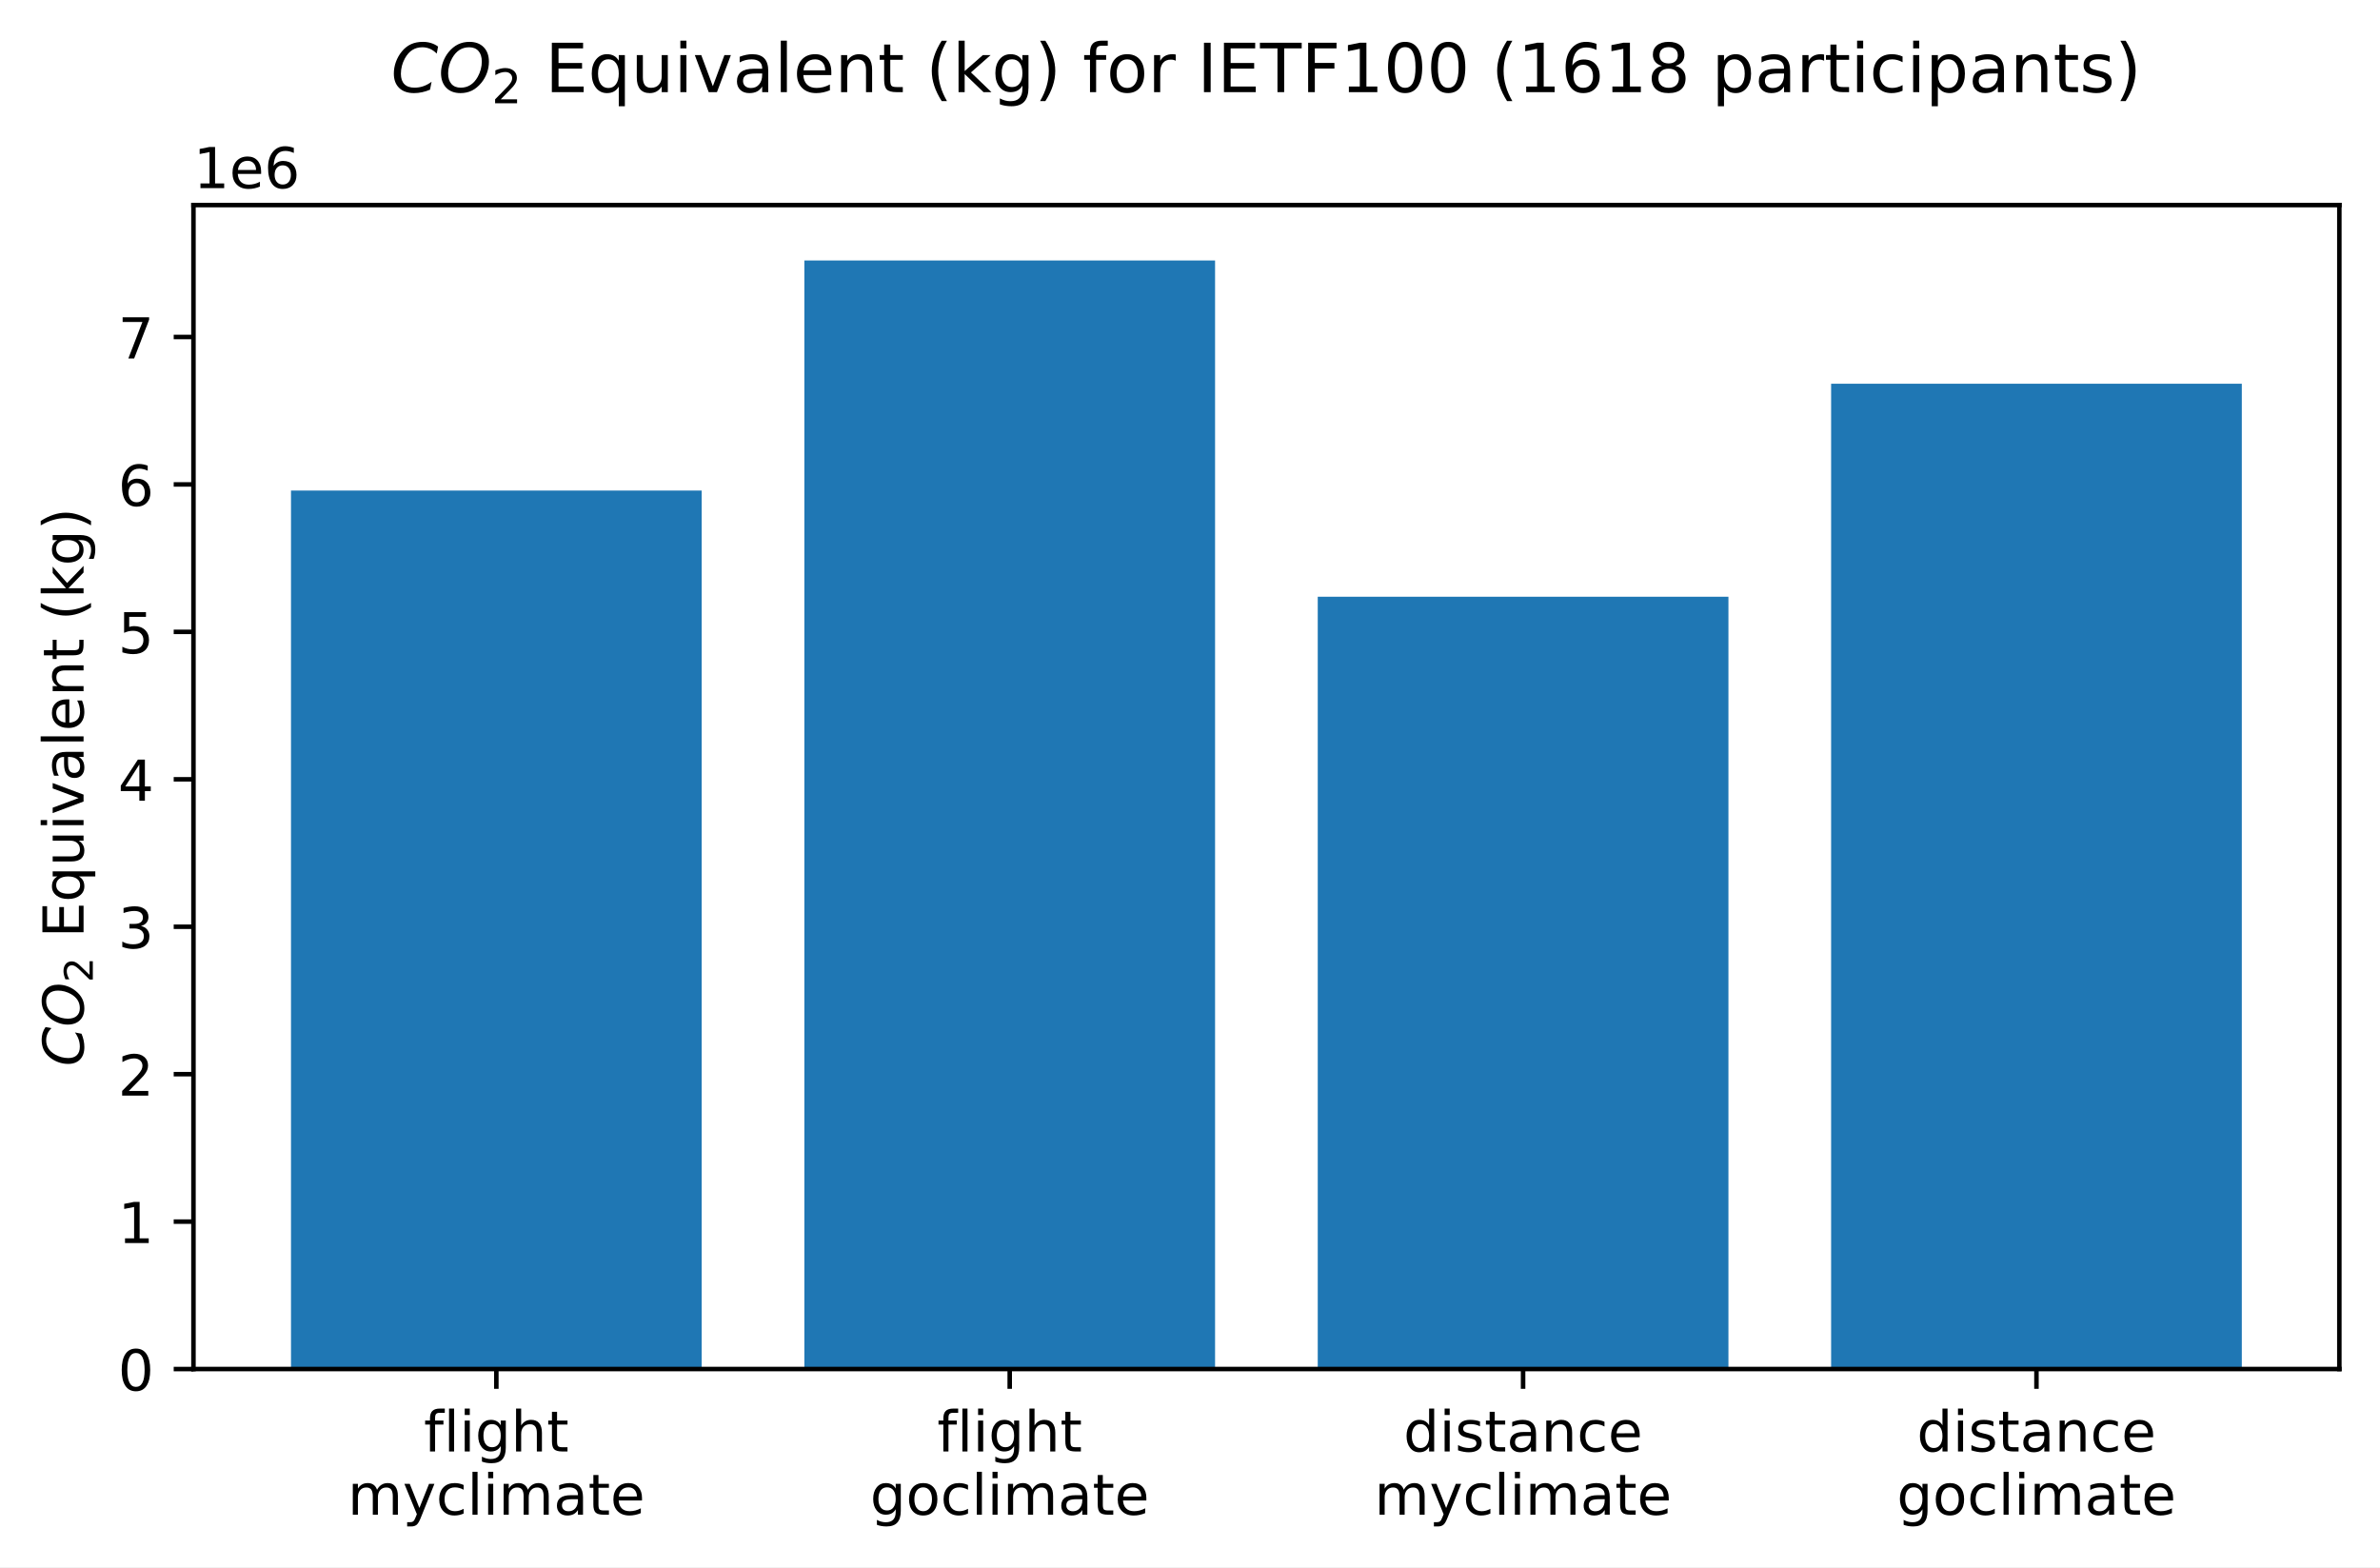
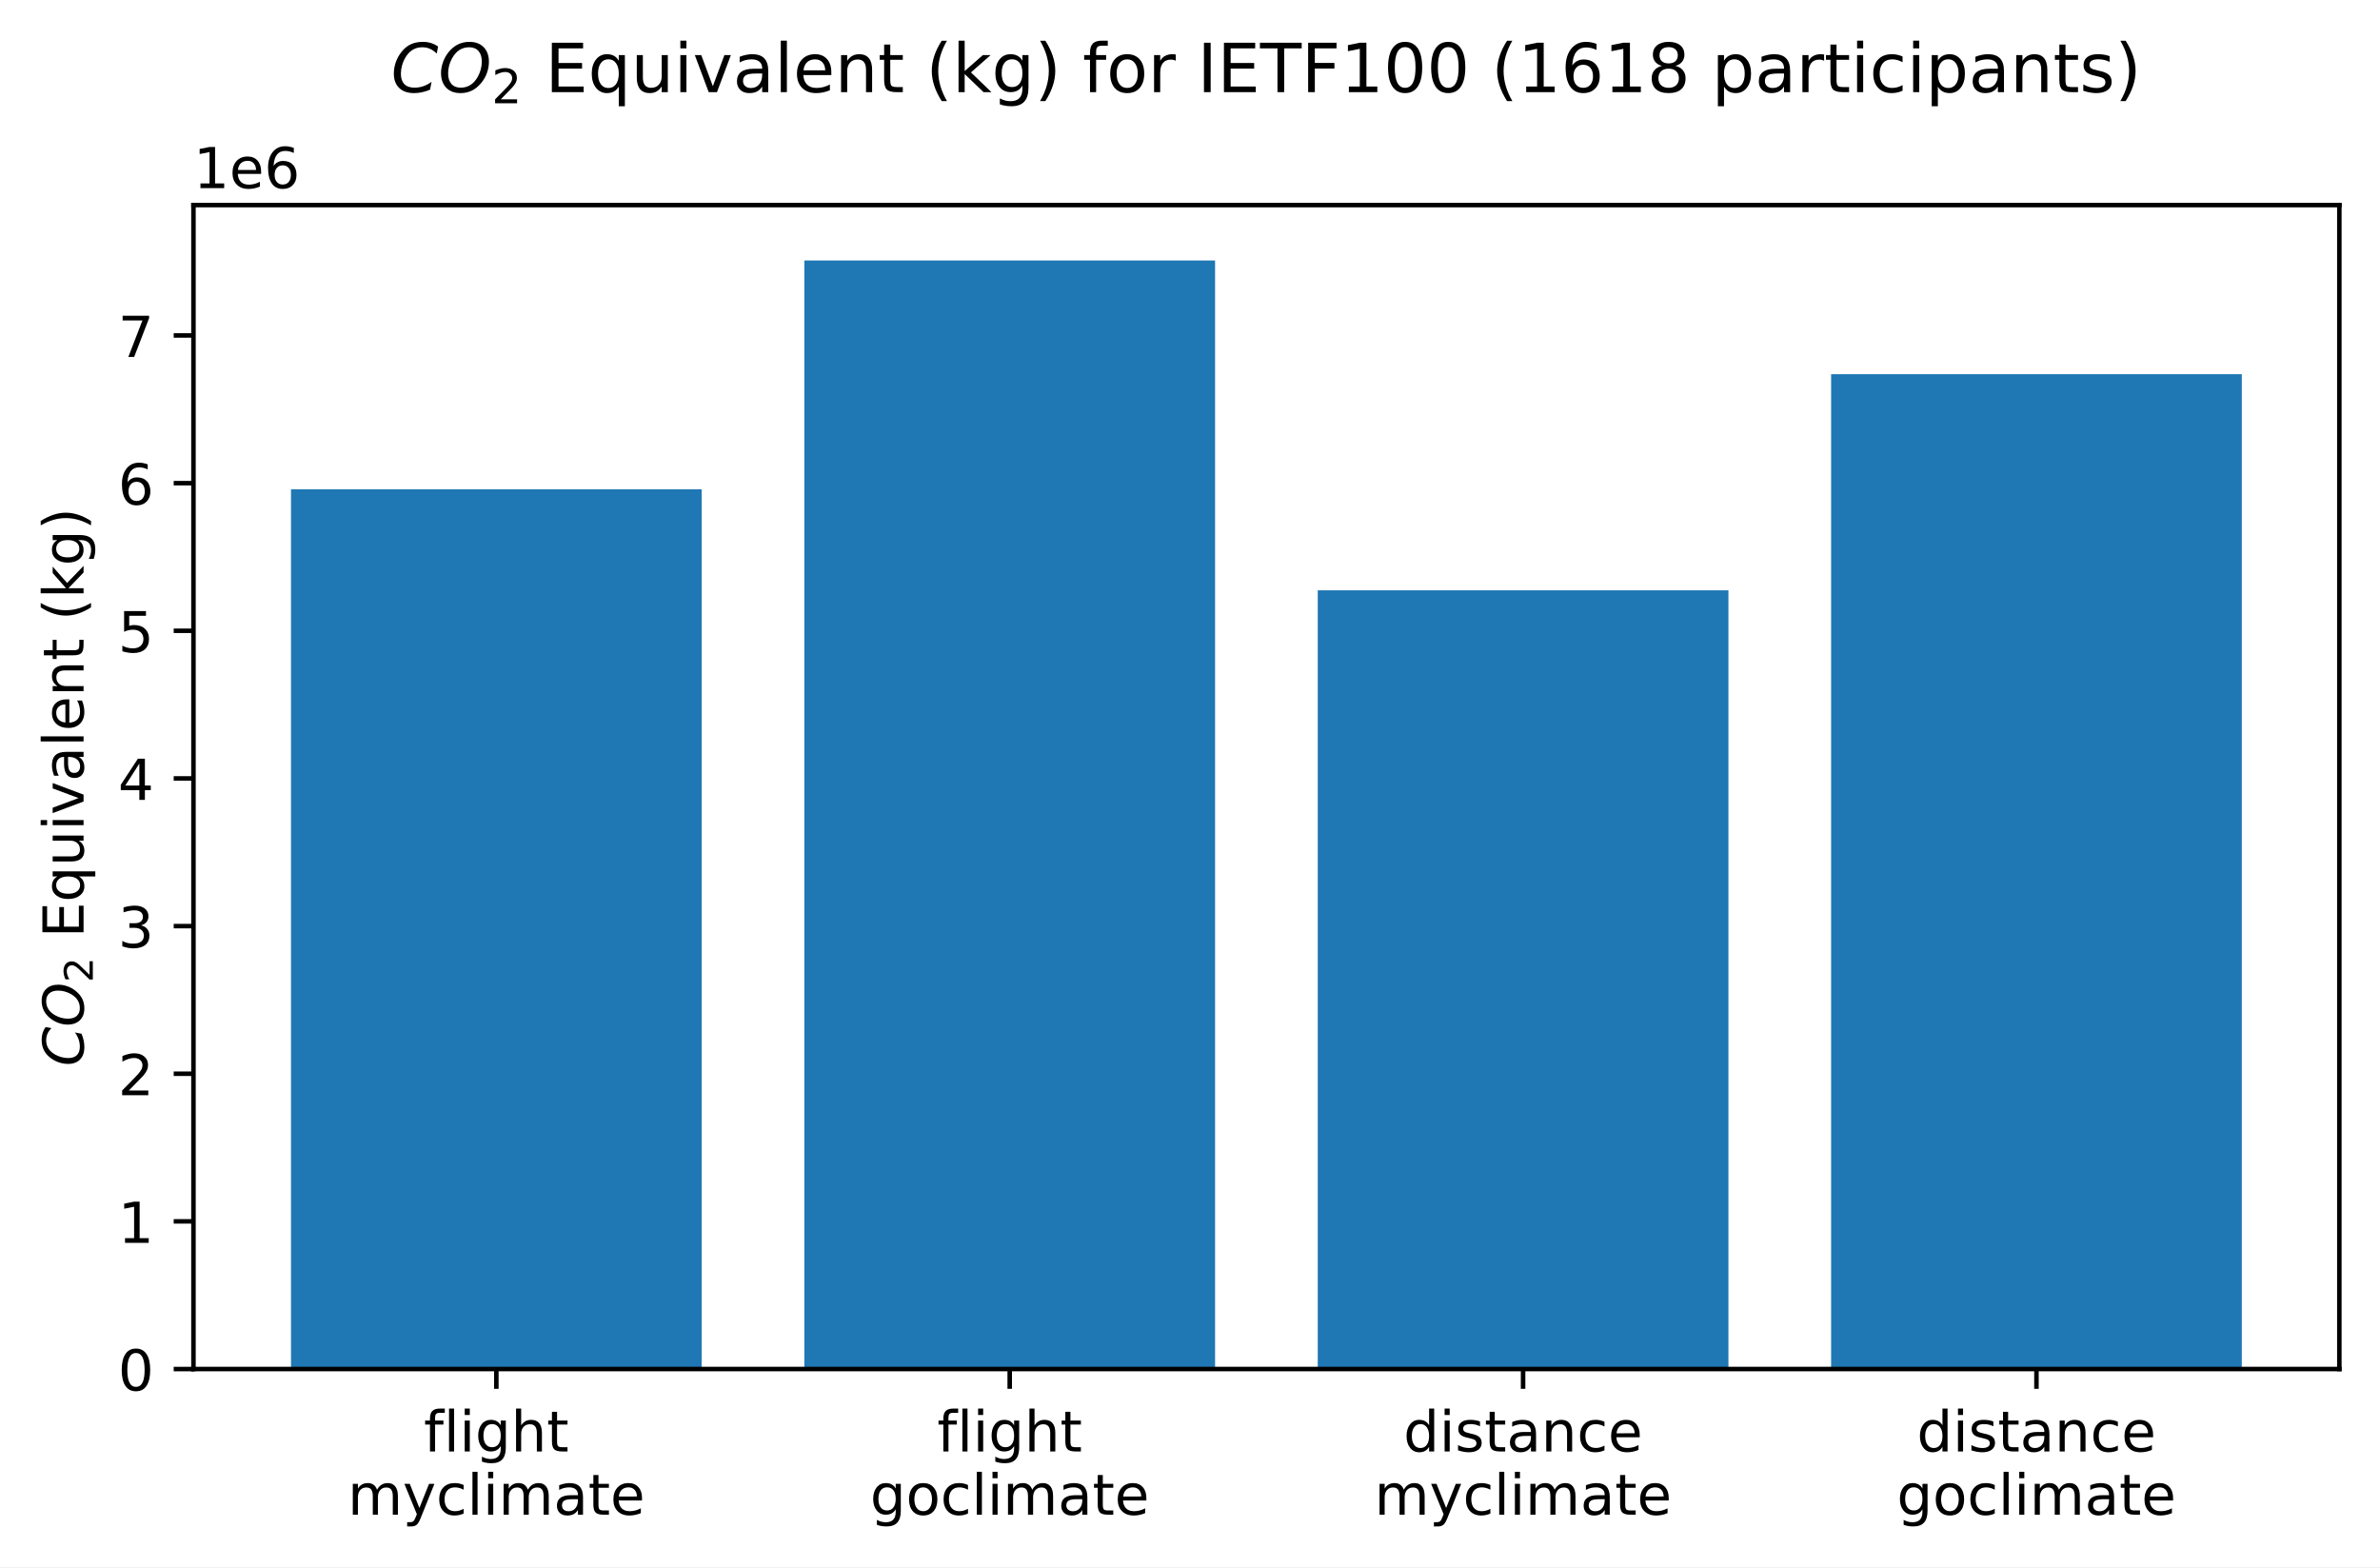
<svg xmlns="http://www.w3.org/2000/svg" xmlns:xlink="http://www.w3.org/1999/xlink" height="277.532pt" version="1.1" viewBox="0 0 421.512 277.532" width="421.512pt">
  <defs>
    <style type="text/css">
*{stroke-linecap:butt;stroke-linejoin:round;}
  </style>
  </defs>
  <g id="figure_1">
    <g id="patch_1">
      <path d="M 0 277.532  L 421.512 277.532  L 421.512 0  L 0 0  z " style="fill:#ffffff;" />
    </g>
    <g id="axes_1">
      <g id="patch_2">
        <path d="M 34.263 242.456  L 414.312 242.456  L 414.312 36.32  L 34.263 36.32  z " style="fill:#ffffff;" />
      </g>
      <g id="patch_3">
-         <path clip-path="url(#p66e5ca1784)" d="M 51.538 242.456  L 124.274 242.456  L 124.274 86.871  L 51.538 86.871  z " style="fill:#1f77b4;" />
+         <path clip-path="url(#p1023a906b8)" d="M 51.538 242.456  L 124.274 242.456  L 124.274 86.657  L 51.538 86.657  z " style="fill:#1f77b4;" />
      </g>
      <g id="patch_4">
-         <path clip-path="url(#p66e5ca1784)" d="M 142.459 242.456  L 215.195 242.456  L 215.195 46.136  L 142.459 46.136  z " style="fill:#1f77b4;" />
+         <path clip-path="url(#p1023a906b8)" d="M 142.459 242.456  L 215.195 242.456  L 215.195 46.136  L 142.459 46.136  z " style="fill:#1f77b4;" />
      </g>
      <g id="patch_5">
-         <path clip-path="url(#p66e5ca1784)" d="M 233.38 242.456  L 306.116 242.456  L 306.116 105.685  L 233.38 105.685  z " style="fill:#1f77b4;" />
+         <path clip-path="url(#p1023a906b8)" d="M 233.38 242.456  L 306.116 242.456  L 306.116 104.55  L 233.38 104.55  z " style="fill:#1f77b4;" />
      </g>
      <g id="patch_6">
-         <path clip-path="url(#p66e5ca1784)" d="M 324.301 242.456  L 397.038 242.456  L 397.038 67.959  L 324.301 67.959  z " style="fill:#1f77b4;" />
+         <path clip-path="url(#p1023a906b8)" d="M 324.301 242.456  L 397.038 242.456  L 397.038 66.276  L 324.301 66.276  z " style="fill:#1f77b4;" />
      </g>
      <g id="matplotlib.axis_1">
        <g id="xtick_1">
          <g id="line2d_1">
            <defs>
-               <path d="M 0 0  L 0 3.5  " id="m9c946c269d" style="stroke:#000000;stroke-width:0.8;" />
-             </defs>
-             <g>
-               <use style="stroke:#000000;stroke-width:0.8;" x="87.906" xlink:href="#m9c946c269d" y="242.456" />
+               <path d="M 0 0  L 0 3.5  " id="mb315b07a5c" style="stroke:#000000;stroke-width:0.8;" />
+             </defs>
+             <g>
+               <use style="stroke:#000000;stroke-width:0.8;" x="87.906" xlink:href="#mb315b07a5c" y="242.456" />
            </g>
          </g>
          <g id="text_1">
            <defs>
              <path d="M 37.109 75.984  L 37.109 68.5  L 28.516 68.5  Q 23.688 68.5 21.797 66.547  Q 19.922 64.594 19.922 59.516  L 19.922 54.688  L 34.719 54.688  L 34.719 47.703  L 19.922 47.703  L 19.922 0  L 10.891 0  L 10.891 47.703  L 2.297 47.703  L 2.297 54.688  L 10.891 54.688  L 10.891 58.5  Q 10.891 67.625 15.141 71.797  Q 19.391 75.984 28.609 75.984  z " id="DejaVuSans-102" />
              <path d="M 9.422 75.984  L 18.406 75.984  L 18.406 0  L 9.422 0  z " id="DejaVuSans-108" />
              <path d="M 9.422 54.688  L 18.406 54.688  L 18.406 0  L 9.422 0  z M 9.422 75.984  L 18.406 75.984  L 18.406 64.594  L 9.422 64.594  z " id="DejaVuSans-105" />
              <path d="M 45.406 27.984  Q 45.406 37.75 41.375 43.109  Q 37.359 48.484 30.078 48.484  Q 22.859 48.484 18.828 43.109  Q 14.797 37.75 14.797 27.984  Q 14.797 18.266 18.828 12.891  Q 22.859 7.516 30.078 7.516  Q 37.359 7.516 41.375 12.891  Q 45.406 18.266 45.406 27.984  z M 54.391 6.781  Q 54.391 -7.172 48.188 -13.984  Q 42 -20.797 29.203 -20.797  Q 24.469 -20.797 20.266 -20.094  Q 16.062 -19.391 12.109 -17.922  L 12.109 -9.188  Q 16.062 -11.328 19.922 -12.344  Q 23.781 -13.375 27.781 -13.375  Q 36.625 -13.375 41.016 -8.766  Q 45.406 -4.156 45.406 5.172  L 45.406 9.625  Q 42.625 4.781 38.281 2.391  Q 33.938 0 27.875 0  Q 17.828 0 11.672 7.656  Q 5.516 15.328 5.516 27.984  Q 5.516 40.672 11.672 48.328  Q 17.828 56 27.875 56  Q 33.938 56 38.281 53.609  Q 42.625 51.219 45.406 46.391  L 45.406 54.688  L 54.391 54.688  z " id="DejaVuSans-103" />
              <path d="M 54.891 33.016  L 54.891 0  L 45.906 0  L 45.906 32.719  Q 45.906 40.484 42.875 44.328  Q 39.844 48.188 33.797 48.188  Q 26.516 48.188 22.312 43.547  Q 18.109 38.922 18.109 30.906  L 18.109 0  L 9.078 0  L 9.078 75.984  L 18.109 75.984  L 18.109 46.188  Q 21.344 51.125 25.703 53.562  Q 30.078 56 35.797 56  Q 45.219 56 50.047 50.172  Q 54.891 44.344 54.891 33.016  z " id="DejaVuSans-104" />
              <path d="M 18.312 70.219  L 18.312 54.688  L 36.812 54.688  L 36.812 47.703  L 18.312 47.703  L 18.312 18.016  Q 18.312 11.328 20.141 9.422  Q 21.969 7.516 27.594 7.516  L 36.812 7.516  L 36.812 0  L 27.594 0  Q 17.188 0 13.234 3.875  Q 9.281 7.766 9.281 18.016  L 9.281 47.703  L 2.688 47.703  L 2.688 54.688  L 9.281 54.688  L 9.281 70.219  z " id="DejaVuSans-116" />
            </defs>
            <g transform="translate(75.06452 257.0544)scale(0.1 -0.1)">
              <use xlink:href="#DejaVuSans-102" />
              <use x="35.205" xlink:href="#DejaVuSans-108" />
              <use x="62.988" xlink:href="#DejaVuSans-105" />
              <use x="90.771" xlink:href="#DejaVuSans-103" />
              <use x="154.248" xlink:href="#DejaVuSans-104" />
              <use x="217.627" xlink:href="#DejaVuSans-116" />
            </g>
            <defs>
              <path d="M 52 44.188  Q 55.375 50.25 60.062 53.125  Q 64.75 56 71.094 56  Q 79.641 56 84.281 50.016  Q 88.922 44.047 88.922 33.016  L 88.922 0  L 79.891 0  L 79.891 32.719  Q 79.891 40.578 77.094 44.375  Q 74.312 48.188 68.609 48.188  Q 61.625 48.188 57.562 43.547  Q 53.516 38.922 53.516 30.906  L 53.516 0  L 44.484 0  L 44.484 32.719  Q 44.484 40.625 41.703 44.406  Q 38.922 48.188 33.109 48.188  Q 26.219 48.188 22.156 43.531  Q 18.109 38.875 18.109 30.906  L 18.109 0  L 9.078 0  L 9.078 54.688  L 18.109 54.688  L 18.109 46.188  Q 21.188 51.219 25.484 53.609  Q 29.781 56 35.688 56  Q 41.656 56 45.828 52.969  Q 50 49.953 52 44.188  z " id="DejaVuSans-109" />
              <path d="M 32.172 -5.078  Q 28.375 -14.844 24.75 -17.812  Q 21.141 -20.797 15.094 -20.797  L 7.906 -20.797  L 7.906 -13.281  L 13.188 -13.281  Q 16.891 -13.281 18.938 -11.516  Q 21 -9.766 23.484 -3.219  L 25.094 0.875  L 2.984 54.688  L 12.5 54.688  L 29.594 11.922  L 46.688 54.688  L 56.203 54.688  z " id="DejaVuSans-121" />
              <path d="M 48.781 52.594  L 48.781 44.188  Q 44.969 46.297 41.141 47.344  Q 37.312 48.391 33.406 48.391  Q 24.656 48.391 19.812 42.844  Q 14.984 37.312 14.984 27.297  Q 14.984 17.281 19.812 11.734  Q 24.656 6.203 33.406 6.203  Q 37.312 6.203 41.141 7.25  Q 44.969 8.297 48.781 10.406  L 48.781 2.094  Q 45.016 0.344 40.984 -0.531  Q 36.969 -1.422 32.422 -1.422  Q 20.062 -1.422 12.781 6.344  Q 5.516 14.109 5.516 27.297  Q 5.516 40.672 12.859 48.328  Q 20.219 56 33.016 56  Q 37.156 56 41.109 55.141  Q 45.062 54.297 48.781 52.594  z " id="DejaVuSans-99" />
              <path d="M 34.281 27.484  Q 23.391 27.484 19.188 25  Q 14.984 22.516 14.984 16.5  Q 14.984 11.719 18.141 8.906  Q 21.297 6.109 26.703 6.109  Q 34.188 6.109 38.703 11.406  Q 43.219 16.703 43.219 25.484  L 43.219 27.484  z M 52.203 31.203  L 52.203 0  L 43.219 0  L 43.219 8.297  Q 40.141 3.328 35.547 0.953  Q 30.953 -1.422 24.312 -1.422  Q 15.922 -1.422 10.953 3.297  Q 6 8.016 6 15.922  Q 6 25.141 12.172 29.828  Q 18.359 34.516 30.609 34.516  L 43.219 34.516  L 43.219 35.406  Q 43.219 41.609 39.141 45  Q 35.062 48.391 27.688 48.391  Q 23 48.391 18.547 47.266  Q 14.109 46.141 10.016 43.891  L 10.016 52.203  Q 14.938 54.109 19.578 55.047  Q 24.219 56 28.609 56  Q 40.484 56 46.344 49.844  Q 52.203 43.703 52.203 31.203  z " id="DejaVuSans-97" />
              <path d="M 56.203 29.594  L 56.203 25.203  L 14.891 25.203  Q 15.484 15.922 20.484 11.062  Q 25.484 6.203 34.422 6.203  Q 39.594 6.203 44.453 7.469  Q 49.312 8.734 54.109 11.281  L 54.109 2.781  Q 49.266 0.734 44.188 -0.344  Q 39.109 -1.422 33.891 -1.422  Q 20.797 -1.422 13.156 6.188  Q 5.516 13.812 5.516 26.812  Q 5.516 40.234 12.766 48.109  Q 20.016 56 32.328 56  Q 43.359 56 49.781 48.891  Q 56.203 41.797 56.203 29.594  z M 47.219 32.234  Q 47.125 39.594 43.094 43.984  Q 39.062 48.391 32.422 48.391  Q 24.906 48.391 20.391 44.141  Q 15.875 39.891 15.188 32.172  z " id="DejaVuSans-101" />
            </defs>
            <g transform="translate(61.5778 268.2523)scale(0.1 -0.1)">
              <use xlink:href="#DejaVuSans-109" />
              <use x="97.412" xlink:href="#DejaVuSans-121" />
              <use x="156.592" xlink:href="#DejaVuSans-99" />
              <use x="211.572" xlink:href="#DejaVuSans-108" />
              <use x="239.355" xlink:href="#DejaVuSans-105" />
              <use x="267.139" xlink:href="#DejaVuSans-109" />
              <use x="364.551" xlink:href="#DejaVuSans-97" />
              <use x="425.83" xlink:href="#DejaVuSans-116" />
              <use x="465.039" xlink:href="#DejaVuSans-101" />
            </g>
          </g>
        </g>
        <g id="xtick_2">
          <g id="line2d_2">
            <g>
-               <use style="stroke:#000000;stroke-width:0.8;" x="178.827" xlink:href="#m9c946c269d" y="242.456" />
+               <use style="stroke:#000000;stroke-width:0.8;" x="178.827" xlink:href="#mb315b07a5c" y="242.456" />
            </g>
          </g>
          <g id="text_2">
            <g transform="translate(165.9856 257.0544)scale(0.1 -0.1)">
              <use xlink:href="#DejaVuSans-102" />
              <use x="35.205" xlink:href="#DejaVuSans-108" />
              <use x="62.988" xlink:href="#DejaVuSans-105" />
              <use x="90.771" xlink:href="#DejaVuSans-103" />
              <use x="154.248" xlink:href="#DejaVuSans-104" />
              <use x="217.627" xlink:href="#DejaVuSans-116" />
            </g>
            <defs>
              <path d="M 30.609 48.391  Q 23.391 48.391 19.188 42.75  Q 14.984 37.109 14.984 27.297  Q 14.984 17.484 19.156 11.844  Q 23.344 6.203 30.609 6.203  Q 37.797 6.203 41.984 11.859  Q 46.188 17.531 46.188 27.297  Q 46.188 37.016 41.984 42.703  Q 37.797 48.391 30.609 48.391  z M 30.609 56  Q 42.328 56 49.016 48.375  Q 55.719 40.766 55.719 27.297  Q 55.719 13.875 49.016 6.219  Q 42.328 -1.422 30.609 -1.422  Q 18.844 -1.422 12.172 6.219  Q 5.516 13.875 5.516 27.297  Q 5.516 40.766 12.172 48.375  Q 18.844 56 30.609 56  z " id="DejaVuSans-111" />
            </defs>
            <g transform="translate(154.0949 268.2523)scale(0.1 -0.1)">
              <use xlink:href="#DejaVuSans-103" />
              <use x="63.477" xlink:href="#DejaVuSans-111" />
              <use x="124.658" xlink:href="#DejaVuSans-99" />
              <use x="179.639" xlink:href="#DejaVuSans-108" />
              <use x="207.422" xlink:href="#DejaVuSans-105" />
              <use x="235.205" xlink:href="#DejaVuSans-109" />
              <use x="332.617" xlink:href="#DejaVuSans-97" />
              <use x="393.896" xlink:href="#DejaVuSans-116" />
              <use x="433.105" xlink:href="#DejaVuSans-101" />
            </g>
          </g>
        </g>
        <g id="xtick_3">
          <g id="line2d_3">
            <g>
-               <use style="stroke:#000000;stroke-width:0.8;" x="269.748" xlink:href="#m9c946c269d" y="242.456" />
+               <use style="stroke:#000000;stroke-width:0.8;" x="269.748" xlink:href="#mb315b07a5c" y="242.456" />
            </g>
          </g>
          <g id="text_3">
            <defs>
              <path d="M 45.406 46.391  L 45.406 75.984  L 54.391 75.984  L 54.391 0  L 45.406 0  L 45.406 8.203  Q 42.578 3.328 38.25 0.953  Q 33.938 -1.422 27.875 -1.422  Q 17.969 -1.422 11.734 6.484  Q 5.516 14.406 5.516 27.297  Q 5.516 40.188 11.734 48.094  Q 17.969 56 27.875 56  Q 33.938 56 38.25 53.625  Q 42.578 51.266 45.406 46.391  z M 14.797 27.297  Q 14.797 17.391 18.875 11.75  Q 22.953 6.109 30.078 6.109  Q 37.203 6.109 41.297 11.75  Q 45.406 17.391 45.406 27.297  Q 45.406 37.203 41.297 42.844  Q 37.203 48.484 30.078 48.484  Q 22.953 48.484 18.875 42.844  Q 14.797 37.203 14.797 27.297  z " id="DejaVuSans-100" />
              <path d="M 44.281 53.078  L 44.281 44.578  Q 40.484 46.531 36.375 47.5  Q 32.281 48.484 27.875 48.484  Q 21.188 48.484 17.844 46.438  Q 14.5 44.391 14.5 40.281  Q 14.5 37.156 16.891 35.375  Q 19.281 33.594 26.516 31.984  L 29.594 31.297  Q 39.156 29.25 43.188 25.516  Q 47.219 21.781 47.219 15.094  Q 47.219 7.469 41.188 3.016  Q 35.156 -1.422 24.609 -1.422  Q 20.219 -1.422 15.453 -0.562  Q 10.688 0.297 5.422 2  L 5.422 11.281  Q 10.406 8.688 15.234 7.391  Q 20.062 6.109 24.812 6.109  Q 31.156 6.109 34.562 8.281  Q 37.984 10.453 37.984 14.406  Q 37.984 18.062 35.516 20.016  Q 33.062 21.969 24.703 23.781  L 21.578 24.516  Q 13.234 26.266 9.516 29.906  Q 5.812 33.547 5.812 39.891  Q 5.812 47.609 11.281 51.797  Q 16.75 56 26.812 56  Q 31.781 56 36.172 55.266  Q 40.578 54.547 44.281 53.078  z " id="DejaVuSans-115" />
              <path d="M 54.891 33.016  L 54.891 0  L 45.906 0  L 45.906 32.719  Q 45.906 40.484 42.875 44.328  Q 39.844 48.188 33.797 48.188  Q 26.516 48.188 22.312 43.547  Q 18.109 38.922 18.109 30.906  L 18.109 0  L 9.078 0  L 9.078 54.688  L 18.109 54.688  L 18.109 46.188  Q 21.344 51.125 25.703 53.562  Q 30.078 56 35.797 56  Q 45.219 56 50.047 50.172  Q 54.891 44.344 54.891 33.016  z " id="DejaVuSans-110" />
            </defs>
            <g transform="translate(248.5613 257.0544)scale(0.1 -0.1)">
              <use xlink:href="#DejaVuSans-100" />
              <use x="63.477" xlink:href="#DejaVuSans-105" />
              <use x="91.26" xlink:href="#DejaVuSans-115" />
              <use x="143.359" xlink:href="#DejaVuSans-116" />
              <use x="182.568" xlink:href="#DejaVuSans-97" />
              <use x="243.848" xlink:href="#DejaVuSans-110" />
              <use x="307.227" xlink:href="#DejaVuSans-99" />
              <use x="362.207" xlink:href="#DejaVuSans-101" />
            </g>
            <g transform="translate(243.4199 268.2523)scale(0.1 -0.1)">
              <use xlink:href="#DejaVuSans-109" />
              <use x="97.412" xlink:href="#DejaVuSans-121" />
              <use x="156.592" xlink:href="#DejaVuSans-99" />
              <use x="211.572" xlink:href="#DejaVuSans-108" />
              <use x="239.355" xlink:href="#DejaVuSans-105" />
              <use x="267.139" xlink:href="#DejaVuSans-109" />
              <use x="364.551" xlink:href="#DejaVuSans-97" />
              <use x="425.83" xlink:href="#DejaVuSans-116" />
              <use x="465.039" xlink:href="#DejaVuSans-101" />
            </g>
          </g>
        </g>
        <g id="xtick_4">
          <g id="line2d_4">
            <g>
-               <use style="stroke:#000000;stroke-width:0.8;" x="360.669" xlink:href="#m9c946c269d" y="242.456" />
+               <use style="stroke:#000000;stroke-width:0.8;" x="360.669" xlink:href="#mb315b07a5c" y="242.456" />
            </g>
          </g>
          <g id="text_4">
            <g transform="translate(339.4824 257.0544)scale(0.1 -0.1)">
              <use xlink:href="#DejaVuSans-100" />
              <use x="63.477" xlink:href="#DejaVuSans-105" />
              <use x="91.26" xlink:href="#DejaVuSans-115" />
              <use x="143.359" xlink:href="#DejaVuSans-116" />
              <use x="182.568" xlink:href="#DejaVuSans-97" />
              <use x="243.848" xlink:href="#DejaVuSans-110" />
              <use x="307.227" xlink:href="#DejaVuSans-99" />
              <use x="362.207" xlink:href="#DejaVuSans-101" />
            </g>
            <g transform="translate(335.937 268.2523)scale(0.1 -0.1)">
              <use xlink:href="#DejaVuSans-103" />
              <use x="63.477" xlink:href="#DejaVuSans-111" />
              <use x="124.658" xlink:href="#DejaVuSans-99" />
              <use x="179.639" xlink:href="#DejaVuSans-108" />
              <use x="207.422" xlink:href="#DejaVuSans-105" />
              <use x="235.205" xlink:href="#DejaVuSans-109" />
              <use x="332.617" xlink:href="#DejaVuSans-97" />
              <use x="393.896" xlink:href="#DejaVuSans-116" />
              <use x="433.105" xlink:href="#DejaVuSans-101" />
            </g>
          </g>
        </g>
      </g>
      <g id="matplotlib.axis_2">
        <g id="ytick_1">
          <g id="line2d_5">
            <defs>
-               <path d="M 0 0  L -3.5 0  " id="m55150ee8a2" style="stroke:#000000;stroke-width:0.8;" />
-             </defs>
-             <g>
-               <use style="stroke:#000000;stroke-width:0.8;" x="34.263" xlink:href="#m55150ee8a2" y="242.456" />
+               <path d="M 0 0  L -3.5 0  " id="mc049afffcc" style="stroke:#000000;stroke-width:0.8;" />
+             </defs>
+             <g>
+               <use style="stroke:#000000;stroke-width:0.8;" x="34.263" xlink:href="#mc049afffcc" y="242.456" />
            </g>
          </g>
          <g id="text_5">
            <defs>
              <path d="M 31.781 66.406  Q 24.172 66.406 20.328 58.906  Q 16.5 51.422 16.5 36.375  Q 16.5 21.391 20.328 13.891  Q 24.172 6.391 31.781 6.391  Q 39.453 6.391 43.281 13.891  Q 47.125 21.391 47.125 36.375  Q 47.125 51.422 43.281 58.906  Q 39.453 66.406 31.781 66.406  z M 31.781 74.219  Q 44.047 74.219 50.516 64.516  Q 56.984 54.828 56.984 36.375  Q 56.984 17.969 50.516 8.266  Q 44.047 -1.422 31.781 -1.422  Q 19.531 -1.422 13.062 8.266  Q 6.594 17.969 6.594 36.375  Q 6.594 54.828 13.062 64.516  Q 19.531 74.219 31.781 74.219  z " id="DejaVuSans-48" />
            </defs>
            <g transform="translate(20.9 246.2552)scale(0.1 -0.1)">
              <use xlink:href="#DejaVuSans-48" />
            </g>
          </g>
        </g>
        <g id="ytick_2">
          <g id="line2d_6">
            <g>
-               <use style="stroke:#000000;stroke-width:0.8;" x="34.263" xlink:href="#m55150ee8a2" y="216.345" />
+               <use style="stroke:#000000;stroke-width:0.8;" x="34.263" xlink:href="#mc049afffcc" y="216.307" />
            </g>
          </g>
          <g id="text_6">
            <defs>
              <path d="M 12.406 8.297  L 28.516 8.297  L 28.516 63.922  L 10.984 60.406  L 10.984 69.391  L 28.422 72.906  L 38.281 72.906  L 38.281 8.297  L 54.391 8.297  L 54.391 0  L 12.406 0  z " id="DejaVuSans-49" />
            </defs>
-             <g transform="translate(20.9 220.1447)scale(0.1 -0.1)">
+             <g transform="translate(20.9 220.1064)scale(0.1 -0.1)">
              <use xlink:href="#DejaVuSans-49" />
            </g>
          </g>
        </g>
        <g id="ytick_3">
          <g id="line2d_7">
            <g>
-               <use style="stroke:#000000;stroke-width:0.8;" x="34.263" xlink:href="#m55150ee8a2" y="190.235" />
+               <use style="stroke:#000000;stroke-width:0.8;" x="34.263" xlink:href="#mc049afffcc" y="190.158" />
            </g>
          </g>
          <g id="text_7">
            <defs>
              <path d="M 19.188 8.297  L 53.609 8.297  L 53.609 0  L 7.328 0  L 7.328 8.297  Q 12.938 14.109 22.625 23.891  Q 32.328 33.688 34.812 36.531  Q 39.547 41.844 41.422 45.531  Q 43.312 49.219 43.312 52.781  Q 43.312 58.594 39.234 62.25  Q 35.156 65.922 28.609 65.922  Q 23.969 65.922 18.812 64.312  Q 13.672 62.703 7.812 59.422  L 7.812 69.391  Q 13.766 71.781 18.938 73  Q 24.125 74.219 28.422 74.219  Q 39.75 74.219 46.484 68.547  Q 53.219 62.891 53.219 53.422  Q 53.219 48.922 51.531 44.891  Q 49.859 40.875 45.406 35.406  Q 44.188 33.984 37.641 27.219  Q 31.109 20.453 19.188 8.297  z " id="DejaVuSans-50" />
            </defs>
-             <g transform="translate(20.9 194.0341)scale(0.1 -0.1)">
+             <g transform="translate(20.9 193.9576)scale(0.1 -0.1)">
              <use xlink:href="#DejaVuSans-50" />
            </g>
          </g>
        </g>
        <g id="ytick_4">
          <g id="line2d_8">
            <g>
-               <use style="stroke:#000000;stroke-width:0.8;" x="34.263" xlink:href="#m55150ee8a2" y="164.124" />
+               <use style="stroke:#000000;stroke-width:0.8;" x="34.263" xlink:href="#mc049afffcc" y="164.01" />
            </g>
          </g>
          <g id="text_8">
            <defs>
              <path d="M 40.578 39.312  Q 47.656 37.797 51.625 33  Q 55.609 28.219 55.609 21.188  Q 55.609 10.406 48.188 4.484  Q 40.766 -1.422 27.094 -1.422  Q 22.516 -1.422 17.656 -0.516  Q 12.797 0.391 7.625 2.203  L 7.625 11.719  Q 11.719 9.328 16.594 8.109  Q 21.484 6.891 26.812 6.891  Q 36.078 6.891 40.938 10.547  Q 45.797 14.203 45.797 21.188  Q 45.797 27.641 41.281 31.266  Q 36.766 34.906 28.719 34.906  L 20.219 34.906  L 20.219 43.016  L 29.109 43.016  Q 36.375 43.016 40.234 45.922  Q 44.094 48.828 44.094 54.297  Q 44.094 59.906 40.109 62.906  Q 36.141 65.922 28.719 65.922  Q 24.656 65.922 20.016 65.031  Q 15.375 64.156 9.812 62.312  L 9.812 71.094  Q 15.438 72.656 20.344 73.438  Q 25.25 74.219 29.594 74.219  Q 40.828 74.219 47.359 69.109  Q 53.906 64.016 53.906 55.328  Q 53.906 49.266 50.438 45.094  Q 46.969 40.922 40.578 39.312  z " id="DejaVuSans-51" />
            </defs>
-             <g transform="translate(20.9 167.9236)scale(0.1 -0.1)">
+             <g transform="translate(20.9 167.8088)scale(0.1 -0.1)">
              <use xlink:href="#DejaVuSans-51" />
            </g>
          </g>
        </g>
        <g id="ytick_5">
          <g id="line2d_9">
            <g>
-               <use style="stroke:#000000;stroke-width:0.8;" x="34.263" xlink:href="#m55150ee8a2" y="138.014" />
+               <use style="stroke:#000000;stroke-width:0.8;" x="34.263" xlink:href="#mc049afffcc" y="137.861" />
            </g>
          </g>
          <g id="text_9">
            <defs>
              <path d="M 37.797 64.312  L 12.891 25.391  L 37.797 25.391  z M 35.203 72.906  L 47.609 72.906  L 47.609 25.391  L 58.016 25.391  L 58.016 17.188  L 47.609 17.188  L 47.609 0  L 37.797 0  L 37.797 17.188  L 4.891 17.188  L 4.891 26.703  z " id="DejaVuSans-52" />
            </defs>
-             <g transform="translate(20.9 141.813)scale(0.1 -0.1)">
+             <g transform="translate(20.9 141.66)scale(0.1 -0.1)">
              <use xlink:href="#DejaVuSans-52" />
            </g>
          </g>
        </g>
        <g id="ytick_6">
          <g id="line2d_10">
            <g>
-               <use style="stroke:#000000;stroke-width:0.8;" x="34.263" xlink:href="#m55150ee8a2" y="111.903" />
+               <use style="stroke:#000000;stroke-width:0.8;" x="34.263" xlink:href="#mc049afffcc" y="111.712" />
            </g>
          </g>
          <g id="text_10">
            <defs>
              <path d="M 10.797 72.906  L 49.516 72.906  L 49.516 64.594  L 19.828 64.594  L 19.828 46.734  Q 21.969 47.469 24.109 47.828  Q 26.266 48.188 28.422 48.188  Q 40.625 48.188 47.75 41.5  Q 54.891 34.812 54.891 23.391  Q 54.891 11.625 47.562 5.094  Q 40.234 -1.422 26.906 -1.422  Q 22.312 -1.422 17.547 -0.641  Q 12.797 0.141 7.719 1.703  L 7.719 11.625  Q 12.109 9.234 16.797 8.062  Q 21.484 6.891 26.703 6.891  Q 35.156 6.891 40.078 11.328  Q 45.016 15.766 45.016 23.391  Q 45.016 31 40.078 35.438  Q 35.156 39.891 26.703 39.891  Q 22.75 39.891 18.812 39.016  Q 14.891 38.141 10.797 36.281  z " id="DejaVuSans-53" />
            </defs>
-             <g transform="translate(20.9 115.7025)scale(0.1 -0.1)">
+             <g transform="translate(20.9 115.5112)scale(0.1 -0.1)">
              <use xlink:href="#DejaVuSans-53" />
            </g>
          </g>
        </g>
        <g id="ytick_7">
          <g id="line2d_11">
            <g>
-               <use style="stroke:#000000;stroke-width:0.8;" x="34.263" xlink:href="#m55150ee8a2" y="85.793" />
+               <use style="stroke:#000000;stroke-width:0.8;" x="34.263" xlink:href="#mc049afffcc" y="85.563" />
            </g>
          </g>
          <g id="text_11">
            <defs>
              <path d="M 33.016 40.375  Q 26.375 40.375 22.484 35.828  Q 18.609 31.297 18.609 23.391  Q 18.609 15.531 22.484 10.953  Q 26.375 6.391 33.016 6.391  Q 39.656 6.391 43.531 10.953  Q 47.406 15.531 47.406 23.391  Q 47.406 31.297 43.531 35.828  Q 39.656 40.375 33.016 40.375  z M 52.594 71.297  L 52.594 62.312  Q 48.875 64.062 45.094 64.984  Q 41.312 65.922 37.594 65.922  Q 27.828 65.922 22.672 59.328  Q 17.531 52.734 16.797 39.406  Q 19.672 43.656 24.016 45.922  Q 28.375 48.188 33.594 48.188  Q 44.578 48.188 50.953 41.516  Q 57.328 34.859 57.328 23.391  Q 57.328 12.156 50.688 5.359  Q 44.047 -1.422 33.016 -1.422  Q 20.359 -1.422 13.672 8.266  Q 6.984 17.969 6.984 36.375  Q 6.984 53.656 15.188 63.938  Q 23.391 74.219 37.203 74.219  Q 40.922 74.219 44.703 73.484  Q 48.484 72.75 52.594 71.297  z " id="DejaVuSans-54" />
            </defs>
-             <g transform="translate(20.9 89.59192)scale(0.1 -0.1)">
+             <g transform="translate(20.9 89.36239)scale(0.1 -0.1)">
              <use xlink:href="#DejaVuSans-54" />
            </g>
          </g>
        </g>
        <g id="ytick_8">
          <g id="line2d_12">
            <g>
-               <use style="stroke:#000000;stroke-width:0.8;" x="34.263" xlink:href="#m55150ee8a2" y="59.682" />
+               <use style="stroke:#000000;stroke-width:0.8;" x="34.263" xlink:href="#mc049afffcc" y="59.414" />
            </g>
          </g>
          <g id="text_12">
            <defs>
              <path d="M 8.203 72.906  L 55.078 72.906  L 55.078 68.703  L 28.609 0  L 18.312 0  L 43.219 64.594  L 8.203 64.594  z " id="DejaVuSans-55" />
            </defs>
-             <g transform="translate(20.9 63.48137)scale(0.1 -0.1)">
+             <g transform="translate(20.9 63.21358)scale(0.1 -0.1)">
              <use xlink:href="#DejaVuSans-55" />
            </g>
          </g>
        </g>
        <g id="text_13">
          <defs>
            <path d="M 69.484 67.281  L 67.484 56.891  Q 62.797 61.625 57.547 63.922  Q 52.297 66.219 46.188 66.219  Q 37.844 66.219 31.516 62.203  Q 25.203 58.203 20.609 50  Q 17.672 44.734 16.125 38.844  Q 14.594 32.953 14.594 27  Q 14.594 17.047 19.75 11.812  Q 24.906 6.594 34.719 6.594  Q 41.5 6.594 47.75 8.766  Q 54 10.938 59.906 15.281  L 57.625 3.609  Q 51.812 1.125 45.875 -0.141  Q 39.938 -1.422 33.984 -1.422  Q 19.969 -1.422 12.078 6.188  Q 4.203 13.812 4.203 27.391  Q 4.203 36.078 7.203 44.469  Q 10.203 52.875 15.828 59.812  Q 21.781 67.188 29.422 70.703  Q 37.062 74.219 47.219 74.219  Q 53.469 74.219 59.062 72.484  Q 64.656 70.75 69.484 67.281  z " id="DejaVuSans-Oblique-67" />
            <path d="M 45.609 66.219  Q 37.5 66.219 31.297 62.281  Q 25.094 58.344 20.516 50.297  Q 17.578 45.172 16.031 39.406  Q 14.5 33.641 14.5 27.781  Q 14.5 17.625 19.359 12.109  Q 24.219 6.594 33.109 6.594  Q 41.109 6.594 47.375 10.562  Q 53.656 14.547 58.109 22.406  Q 61.078 27.688 62.641 33.469  Q 64.203 39.266 64.203 45.016  Q 64.203 55.125 59.312 60.672  Q 54.438 66.219 45.609 66.219  z M 32.812 -1.422  Q 19.391 -1.422 11.688 6.531  Q 4 14.5 4 28.328  Q 4 36.234 7 44.484  Q 10.016 52.734 15.281 59.188  Q 21.484 66.75 29.094 70.484  Q 36.719 74.219 45.906 74.219  Q 59.281 74.219 66.984 66.328  Q 74.703 58.453 74.703 44.828  Q 74.703 36.422 71.766 28.312  Q 68.844 20.219 63.375 13.625  Q 57.125 6 49.578 2.281  Q 42.047 -1.422 32.812 -1.422  z " id="DejaVuSans-Oblique-79" />
            <path id="DejaVuSans-32" />
            <path d="M 9.812 72.906  L 55.906 72.906  L 55.906 64.594  L 19.672 64.594  L 19.672 43.016  L 54.391 43.016  L 54.391 34.719  L 19.672 34.719  L 19.672 8.297  L 56.781 8.297  L 56.781 0  L 9.812 0  z " id="DejaVuSans-69" />
            <path d="M 14.797 27.297  Q 14.797 17.391 18.875 11.75  Q 22.953 6.109 30.078 6.109  Q 37.203 6.109 41.297 11.75  Q 45.406 17.391 45.406 27.297  Q 45.406 37.203 41.297 42.844  Q 37.203 48.484 30.078 48.484  Q 22.953 48.484 18.875 42.844  Q 14.797 37.203 14.797 27.297  z M 45.406 8.203  Q 42.578 3.328 38.25 0.953  Q 33.938 -1.422 27.875 -1.422  Q 17.969 -1.422 11.734 6.484  Q 5.516 14.406 5.516 27.297  Q 5.516 40.188 11.734 48.094  Q 17.969 56 27.875 56  Q 33.938 56 38.25 53.625  Q 42.578 51.266 45.406 46.391  L 45.406 54.688  L 54.391 54.688  L 54.391 -20.797  L 45.406 -20.797  z " id="DejaVuSans-113" />
            <path d="M 8.5 21.578  L 8.5 54.688  L 17.484 54.688  L 17.484 21.922  Q 17.484 14.156 20.5 10.266  Q 23.531 6.391 29.594 6.391  Q 36.859 6.391 41.078 11.031  Q 45.312 15.672 45.312 23.688  L 45.312 54.688  L 54.297 54.688  L 54.297 0  L 45.312 0  L 45.312 8.406  Q 42.047 3.422 37.719 1  Q 33.406 -1.422 27.688 -1.422  Q 18.266 -1.422 13.375 4.438  Q 8.5 10.297 8.5 21.578  z M 31.109 56  z " id="DejaVuSans-117" />
            <path d="M 2.984 54.688  L 12.5 54.688  L 29.594 8.797  L 46.688 54.688  L 56.203 54.688  L 35.688 0  L 23.484 0  z " id="DejaVuSans-118" />
            <path d="M 31 75.875  Q 24.469 64.656 21.281 53.656  Q 18.109 42.672 18.109 31.391  Q 18.109 20.125 21.312 9.062  Q 24.516 -2 31 -13.188  L 23.188 -13.188  Q 15.875 -1.703 12.234 9.375  Q 8.594 20.453 8.594 31.391  Q 8.594 42.281 12.203 53.312  Q 15.828 64.359 23.188 75.875  z " id="DejaVuSans-40" />
            <path d="M 9.078 75.984  L 18.109 75.984  L 18.109 31.109  L 44.922 54.688  L 56.391 54.688  L 27.391 29.109  L 57.625 0  L 45.906 0  L 18.109 26.703  L 18.109 0  L 9.078 0  z " id="DejaVuSans-107" />
            <path d="M 8.016 75.875  L 15.828 75.875  Q 23.141 64.359 26.781 53.312  Q 30.422 42.281 30.422 31.391  Q 30.422 20.453 26.781 9.375  Q 23.141 -1.703 15.828 -13.188  L 8.016 -13.188  Q 14.5 -2 17.703 9.062  Q 20.906 20.125 20.906 31.391  Q 20.906 42.672 17.703 53.656  Q 14.5 64.656 8.016 75.875  z " id="DejaVuSans-41" />
          </defs>
          <g transform="translate(14.8 188.838)rotate(-90)scale(0.1 -0.1)">
            <use transform="translate(0 0.015625)" xlink:href="#DejaVuSans-Oblique-67" />
            <use transform="translate(69.82422 0.015625)" xlink:href="#DejaVuSans-Oblique-79" />
            <use transform="translate(148.5352 -16.39062)scale(0.7)" xlink:href="#DejaVuSans-50" />
            <use transform="translate(195.8057 0.015625)" xlink:href="#DejaVuSans-32" />
            <use transform="translate(227.5928 0.015625)" xlink:href="#DejaVuSans-69" />
            <use transform="translate(290.7764 0.015625)" xlink:href="#DejaVuSans-113" />
            <use transform="translate(354.2529 0.015625)" xlink:href="#DejaVuSans-117" />
            <use transform="translate(417.6318 0.015625)" xlink:href="#DejaVuSans-105" />
            <use transform="translate(445.415 0.015625)" xlink:href="#DejaVuSans-118" />
            <use transform="translate(504.5947 0.015625)" xlink:href="#DejaVuSans-97" />
            <use transform="translate(565.874 0.015625)" xlink:href="#DejaVuSans-108" />
            <use transform="translate(593.6572 0.015625)" xlink:href="#DejaVuSans-101" />
            <use transform="translate(655.1807 0.015625)" xlink:href="#DejaVuSans-110" />
            <use transform="translate(718.5596 0.015625)" xlink:href="#DejaVuSans-116" />
            <use transform="translate(757.7686 0.015625)" xlink:href="#DejaVuSans-32" />
            <use transform="translate(789.5557 0.015625)" xlink:href="#DejaVuSans-40" />
            <use transform="translate(828.5693 0.015625)" xlink:href="#DejaVuSans-107" />
            <use transform="translate(886.4795 0.015625)" xlink:href="#DejaVuSans-103" />
            <use transform="translate(949.9561 0.015625)" xlink:href="#DejaVuSans-41" />
          </g>
        </g>
        <g id="text_14">
          <g transform="translate(34.2625 33.32)scale(0.1 -0.1)">
            <use xlink:href="#DejaVuSans-49" />
            <use x="63.623" xlink:href="#DejaVuSans-101" />
            <use x="125.146" xlink:href="#DejaVuSans-54" />
          </g>
        </g>
      </g>
      <g id="patch_7">
        <path d="M 34.263 242.456  L 34.263 36.32  " style="fill:none;stroke:#000000;stroke-linecap:square;stroke-linejoin:miter;stroke-width:0.8;" />
      </g>
      <g id="patch_8">
        <path d="M 414.312 242.456  L 414.312 36.32  " style="fill:none;stroke:#000000;stroke-linecap:square;stroke-linejoin:miter;stroke-width:0.8;" />
      </g>
      <g id="patch_9">
        <path d="M 34.263 242.456  L 414.312 242.456  " style="fill:none;stroke:#000000;stroke-linecap:square;stroke-linejoin:miter;stroke-width:0.8;" />
      </g>
      <g id="patch_10">
        <path d="M 34.263 36.32  L 414.312 36.32  " style="fill:none;stroke:#000000;stroke-linecap:square;stroke-linejoin:miter;stroke-width:0.8;" />
      </g>
      <g id="text_15">
        <defs>
          <path d="M 41.109 46.297  Q 39.594 47.172 37.812 47.578  Q 36.031 48 33.891 48  Q 26.266 48 22.188 43.047  Q 18.109 38.094 18.109 28.812  L 18.109 0  L 9.078 0  L 9.078 54.688  L 18.109 54.688  L 18.109 46.188  Q 20.953 51.172 25.484 53.578  Q 30.031 56 36.531 56  Q 37.453 56 38.578 55.875  Q 39.703 55.766 41.062 55.516  z " id="DejaVuSans-114" />
          <path d="M 9.812 72.906  L 19.672 72.906  L 19.672 0  L 9.812 0  z " id="DejaVuSans-73" />
          <path d="M -0.297 72.906  L 61.375 72.906  L 61.375 64.594  L 35.5 64.594  L 35.5 0  L 25.594 0  L 25.594 64.594  L -0.297 64.594  z " id="DejaVuSans-84" />
          <path d="M 9.812 72.906  L 51.703 72.906  L 51.703 64.594  L 19.672 64.594  L 19.672 43.109  L 48.578 43.109  L 48.578 34.812  L 19.672 34.812  L 19.672 0  L 9.812 0  z " id="DejaVuSans-70" />
          <path d="M 31.781 34.625  Q 24.75 34.625 20.719 30.859  Q 16.703 27.094 16.703 20.516  Q 16.703 13.922 20.719 10.156  Q 24.75 6.391 31.781 6.391  Q 38.812 6.391 42.859 10.172  Q 46.922 13.969 46.922 20.516  Q 46.922 27.094 42.891 30.859  Q 38.875 34.625 31.781 34.625  z M 21.922 38.812  Q 15.578 40.375 12.031 44.719  Q 8.5 49.078 8.5 55.328  Q 8.5 64.062 14.719 69.141  Q 20.953 74.219 31.781 74.219  Q 42.672 74.219 48.875 69.141  Q 55.078 64.062 55.078 55.328  Q 55.078 49.078 51.531 44.719  Q 48 40.375 41.703 38.812  Q 48.828 37.156 52.797 32.312  Q 56.781 27.484 56.781 20.516  Q 56.781 9.906 50.312 4.234  Q 43.844 -1.422 31.781 -1.422  Q 19.734 -1.422 13.25 4.234  Q 6.781 9.906 6.781 20.516  Q 6.781 27.484 10.781 32.312  Q 14.797 37.156 21.922 38.812  z M 18.312 54.391  Q 18.312 48.734 21.844 45.562  Q 25.391 42.391 31.781 42.391  Q 38.141 42.391 41.719 45.562  Q 45.312 48.734 45.312 54.391  Q 45.312 60.062 41.719 63.234  Q 38.141 66.406 31.781 66.406  Q 25.391 66.406 21.844 63.234  Q 18.312 60.062 18.312 54.391  z " id="DejaVuSans-56" />
          <path d="M 18.109 8.203  L 18.109 -20.797  L 9.078 -20.797  L 9.078 54.688  L 18.109 54.688  L 18.109 46.391  Q 20.953 51.266 25.266 53.625  Q 29.594 56 35.594 56  Q 45.562 56 51.781 48.094  Q 58.016 40.188 58.016 27.297  Q 58.016 14.406 51.781 6.484  Q 45.562 -1.422 35.594 -1.422  Q 29.594 -1.422 25.266 0.953  Q 20.953 3.328 18.109 8.203  z M 48.688 27.297  Q 48.688 37.203 44.609 42.844  Q 40.531 48.484 33.406 48.484  Q 26.266 48.484 22.188 42.844  Q 18.109 37.203 18.109 27.297  Q 18.109 17.391 22.188 11.75  Q 26.266 6.109 33.406 6.109  Q 40.531 6.109 44.609 11.75  Q 48.688 17.391 48.688 27.297  z " id="DejaVuSans-112" />
        </defs>
        <g transform="translate(69.2475 16.32)scale(0.12 -0.12)">
          <use transform="translate(0 0.015625)" xlink:href="#DejaVuSans-Oblique-67" />
          <use transform="translate(69.82422 0.015625)" xlink:href="#DejaVuSans-Oblique-79" />
          <use transform="translate(148.5352 -16.39062)scale(0.7)" xlink:href="#DejaVuSans-50" />
          <use transform="translate(195.8057 0.015625)" xlink:href="#DejaVuSans-32" />
          <use transform="translate(227.5928 0.015625)" xlink:href="#DejaVuSans-69" />
          <use transform="translate(290.7764 0.015625)" xlink:href="#DejaVuSans-113" />
          <use transform="translate(354.2529 0.015625)" xlink:href="#DejaVuSans-117" />
          <use transform="translate(417.6318 0.015625)" xlink:href="#DejaVuSans-105" />
          <use transform="translate(445.415 0.015625)" xlink:href="#DejaVuSans-118" />
          <use transform="translate(504.5947 0.015625)" xlink:href="#DejaVuSans-97" />
          <use transform="translate(565.874 0.015625)" xlink:href="#DejaVuSans-108" />
          <use transform="translate(593.6572 0.015625)" xlink:href="#DejaVuSans-101" />
          <use transform="translate(655.1807 0.015625)" xlink:href="#DejaVuSans-110" />
          <use transform="translate(718.5596 0.015625)" xlink:href="#DejaVuSans-116" />
          <use transform="translate(757.7686 0.015625)" xlink:href="#DejaVuSans-32" />
          <use transform="translate(789.5557 0.015625)" xlink:href="#DejaVuSans-40" />
          <use transform="translate(828.5693 0.015625)" xlink:href="#DejaVuSans-107" />
          <use transform="translate(886.4795 0.015625)" xlink:href="#DejaVuSans-103" />
          <use transform="translate(949.9561 0.015625)" xlink:href="#DejaVuSans-41" />
          <use transform="translate(988.9697 0.015625)" xlink:href="#DejaVuSans-32" />
          <use transform="translate(1020.757 0.015625)" xlink:href="#DejaVuSans-102" />
          <use transform="translate(1055.962 0.015625)" xlink:href="#DejaVuSans-111" />
          <use transform="translate(1117.144 0.015625)" xlink:href="#DejaVuSans-114" />
          <use transform="translate(1158.257 0.015625)" xlink:href="#DejaVuSans-32" />
          <use transform="translate(1190.044 0.015625)" xlink:href="#DejaVuSans-73" />
          <use transform="translate(1219.536 0.015625)" xlink:href="#DejaVuSans-69" />
          <use transform="translate(1282.72 0.015625)" xlink:href="#DejaVuSans-84" />
          <use transform="translate(1343.804 0.015625)" xlink:href="#DejaVuSans-70" />
          <use transform="translate(1401.323 0.015625)" xlink:href="#DejaVuSans-49" />
          <use transform="translate(1464.946 0.015625)" xlink:href="#DejaVuSans-48" />
          <use transform="translate(1528.569 0.015625)" xlink:href="#DejaVuSans-48" />
          <use transform="translate(1592.192 0.015625)" xlink:href="#DejaVuSans-32" />
          <use transform="translate(1623.979 0.015625)" xlink:href="#DejaVuSans-40" />
          <use transform="translate(1662.993 0.015625)" xlink:href="#DejaVuSans-49" />
          <use transform="translate(1726.616 0.015625)" xlink:href="#DejaVuSans-54" />
          <use transform="translate(1790.239 0.015625)" xlink:href="#DejaVuSans-49" />
          <use transform="translate(1853.862 0.015625)" xlink:href="#DejaVuSans-56" />
          <use transform="translate(1917.485 0.015625)" xlink:href="#DejaVuSans-32" />
          <use transform="translate(1949.272 0.015625)" xlink:href="#DejaVuSans-112" />
          <use transform="translate(2012.749 0.015625)" xlink:href="#DejaVuSans-97" />
          <use transform="translate(2074.028 0.015625)" xlink:href="#DejaVuSans-114" />
          <use transform="translate(2115.142 0.015625)" xlink:href="#DejaVuSans-116" />
          <use transform="translate(2154.351 0.015625)" xlink:href="#DejaVuSans-105" />
          <use transform="translate(2182.134 0.015625)" xlink:href="#DejaVuSans-99" />
          <use transform="translate(2237.114 0.015625)" xlink:href="#DejaVuSans-105" />
          <use transform="translate(2264.897 0.015625)" xlink:href="#DejaVuSans-112" />
          <use transform="translate(2328.374 0.015625)" xlink:href="#DejaVuSans-97" />
          <use transform="translate(2389.653 0.015625)" xlink:href="#DejaVuSans-110" />
          <use transform="translate(2453.032 0.015625)" xlink:href="#DejaVuSans-116" />
          <use transform="translate(2492.241 0.015625)" xlink:href="#DejaVuSans-115" />
          <use transform="translate(2544.341 0.015625)" xlink:href="#DejaVuSans-41" />
        </g>
      </g>
    </g>
  </g>
  <defs>
-     <clipPath id="p66e5ca1784">
+     <clipPath id="p1023a906b8">
      <rect height="206.136" width="380.05" x="34.263" y="36.32" />
    </clipPath>
  </defs>
</svg>
